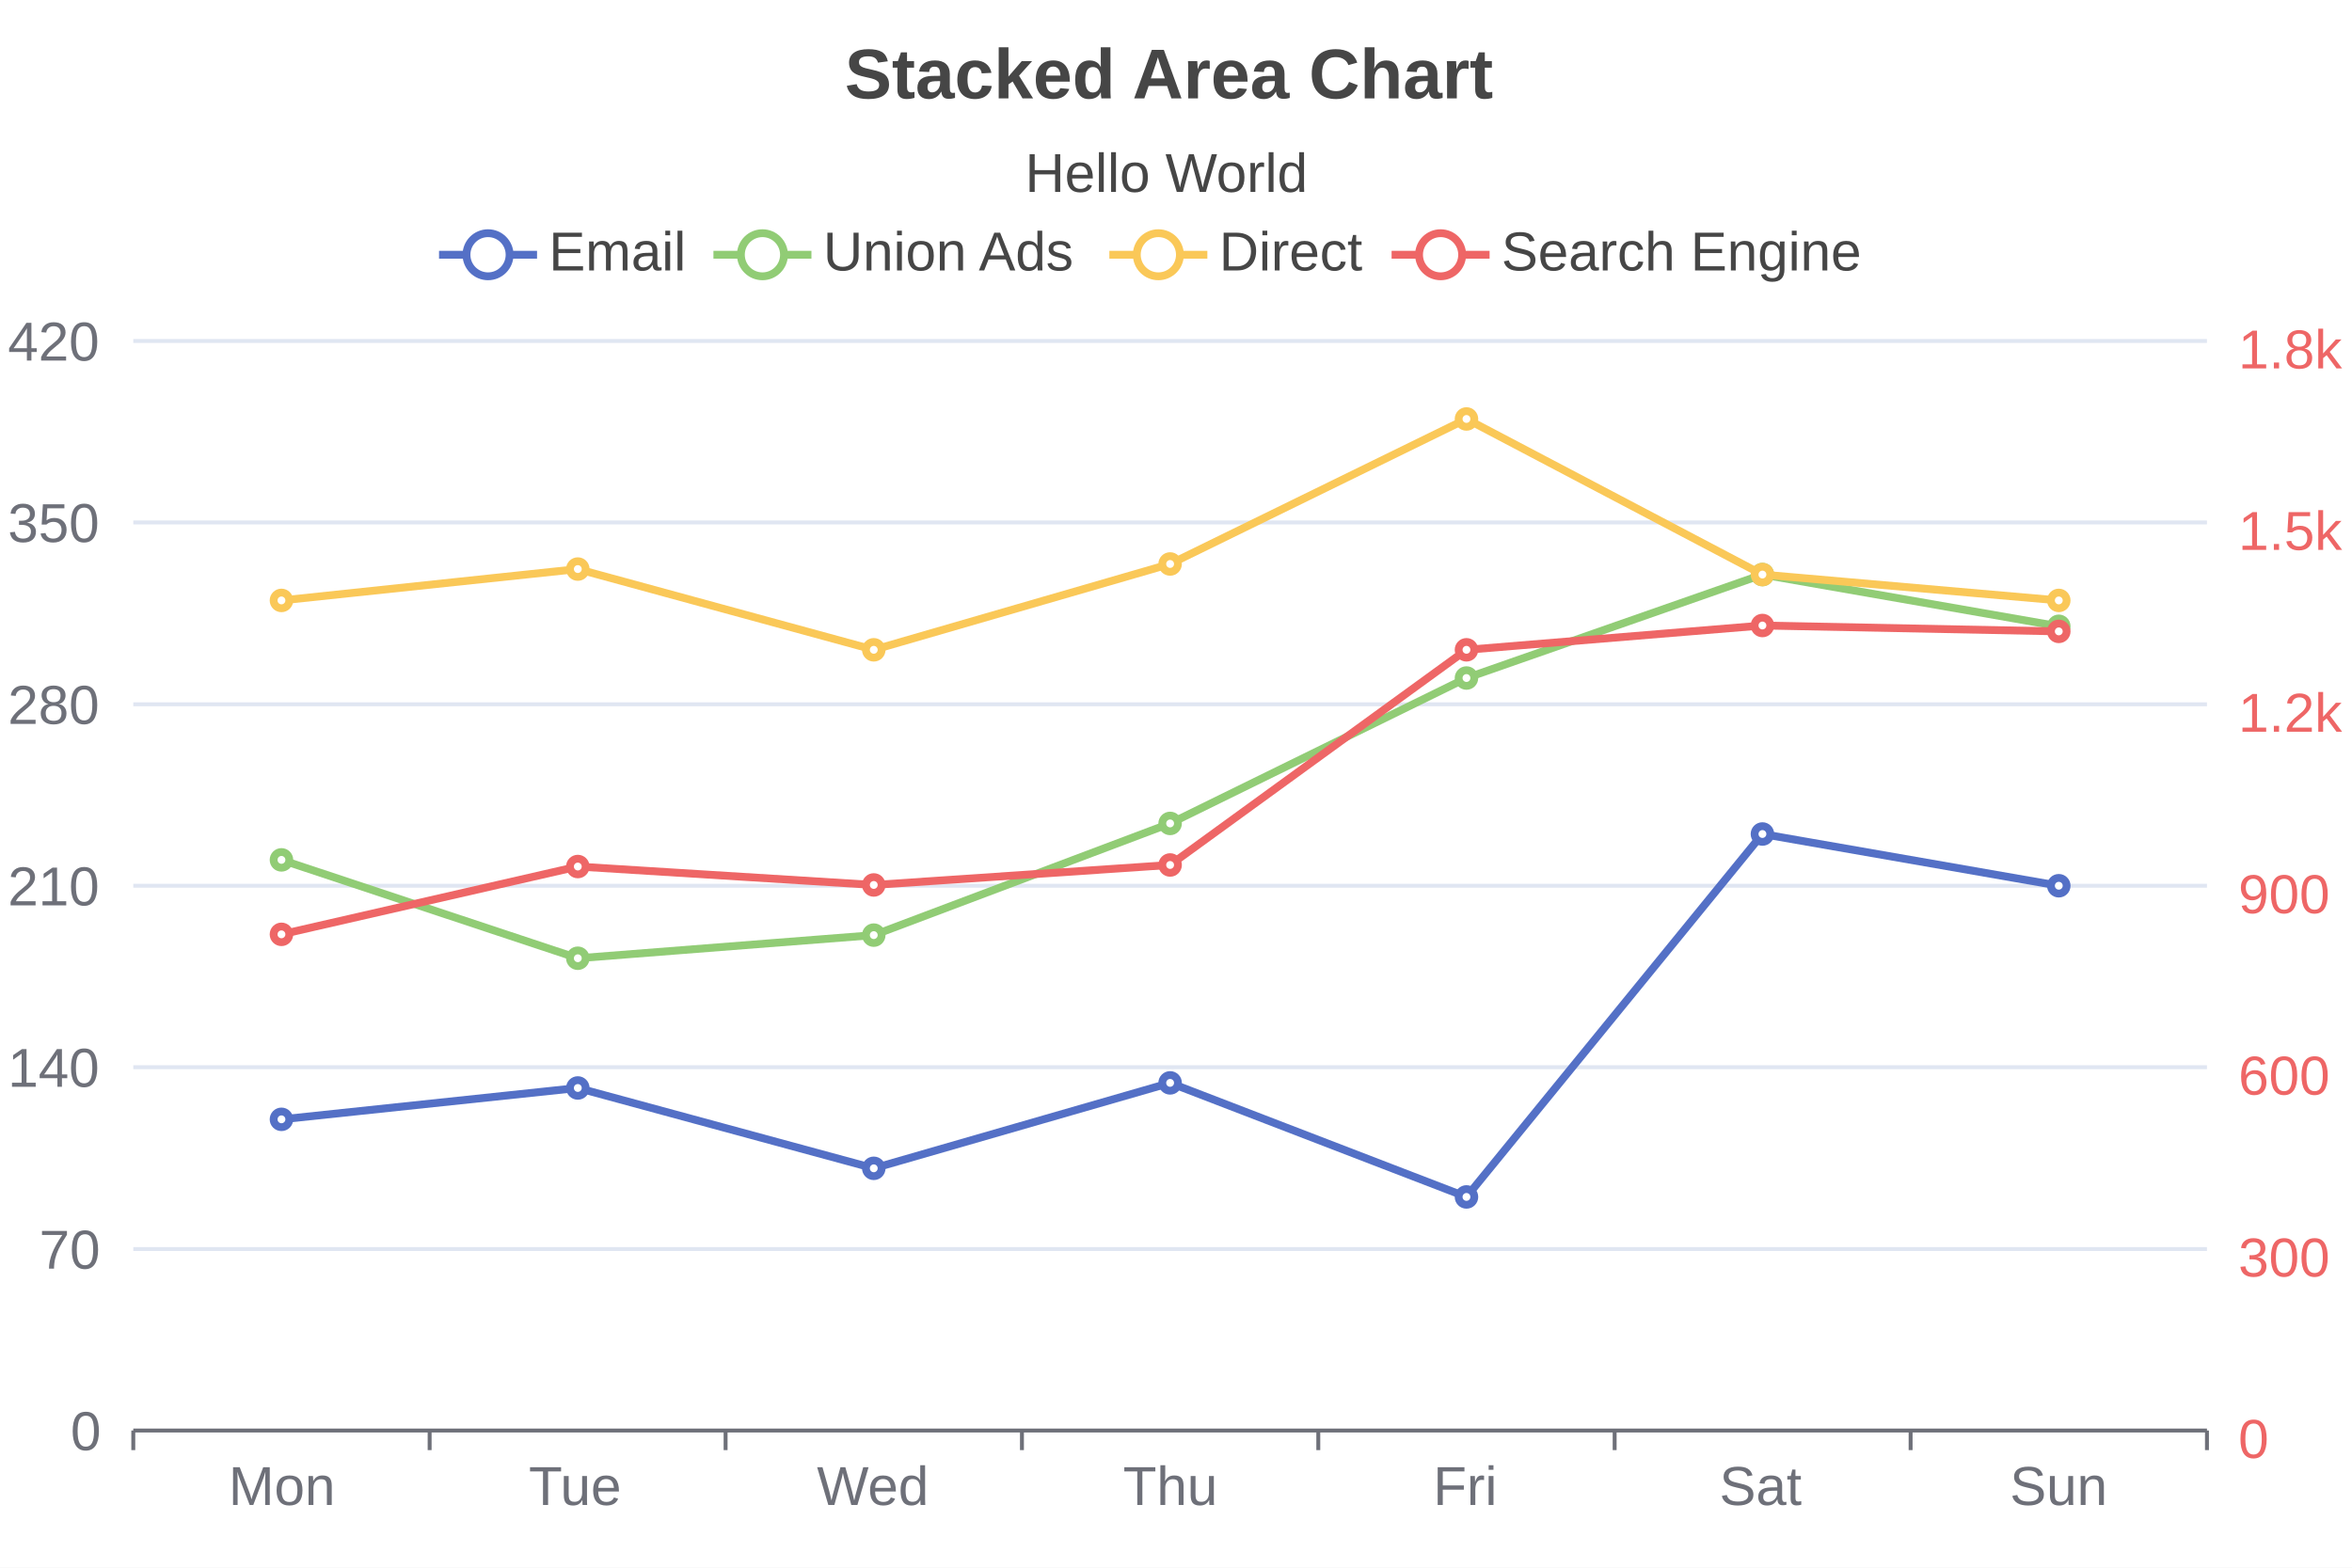
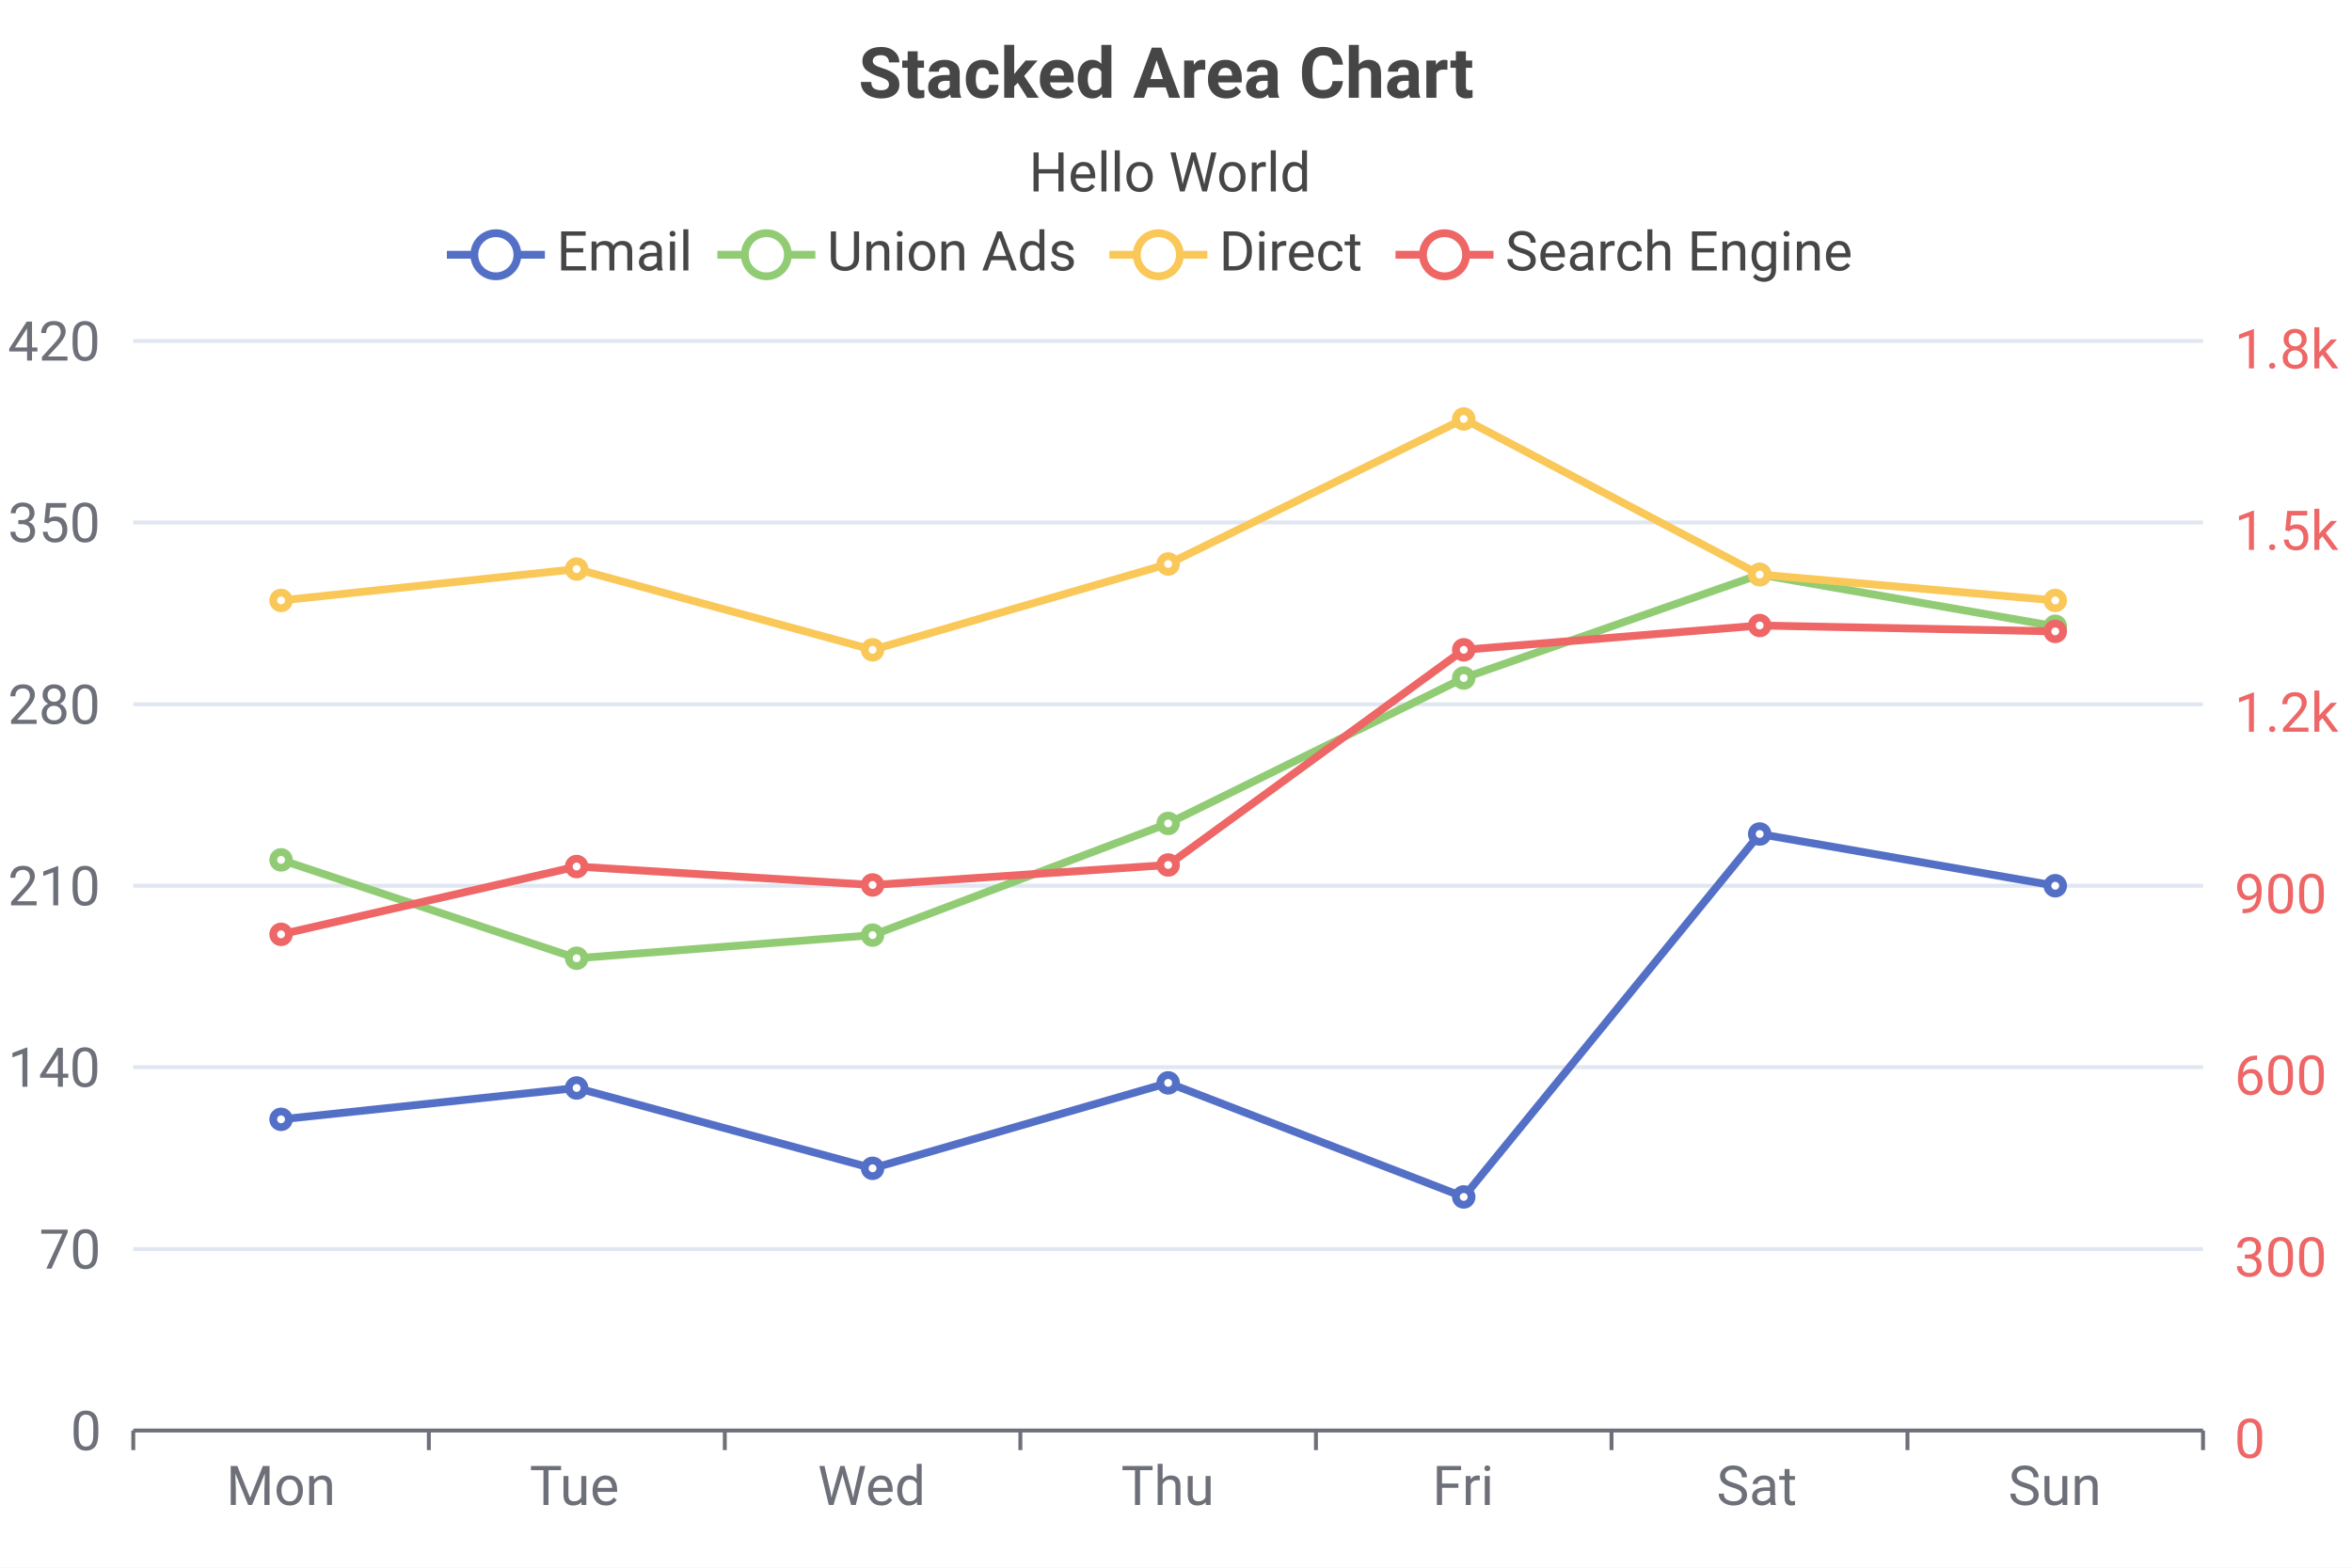
<svg xmlns="http://www.w3.org/2000/svg" width="600" height="400" viewBox="0 0 600 400">
  <rect x="0" y="0" width="600" height="400" fill="#FFFFFF" />
-   <text font-size="18" x="215.5" y="5" dy="15" font-weight="bold" dominant-baseline="middle" font-family="Arial" fill="#464646">
+   <text font-size="18" x="219" y="5" dy="15" font-weight="bold" dominant-baseline="middle" font-family="Roboto" fill="#464646">
Stacked Area Chart
</text>
-   <text font-size="14" x="261.5" y="35" dy="10" dominant-baseline="middle" font-family="Arial" fill="#464646">
+   <text font-size="14" x="262.5" y="35" dy="10" dominant-baseline="middle" font-family="Roboto" fill="#464646">
Hello World
</text>
  <g>
-     <line stroke-width="2" x1="112" y1="65" x2="137" y2="65" stroke="#5470C6" />
-     <circle cx="124.5" cy="65" r="5.5" stroke-width="2" stroke="#5470C6" fill="#FFFFFF" />
-     <text font-size="14" x="140" y="69" font-family="Arial" fill="#464646">
+     <line stroke-width="2" x1="114" y1="65" x2="139" y2="65" stroke="#5470C6" />
+     <circle cx="126.5" cy="65" r="5.5" stroke-width="2" stroke="#5470C6" fill="#FFFFFF" />
+     <text font-size="14" x="142" y="69" font-family="Roboto" fill="#464646">
Email
</text>
  </g>
  <g>
-     <line stroke-width="2" x1="182" y1="65" x2="207" y2="65" stroke="#91CC75" />
-     <circle cx="194.5" cy="65" r="5.5" stroke-width="2" stroke="#91CC75" fill="#FFFFFF" />
-     <text font-size="14" x="210" y="69" font-family="Arial" fill="#464646">
+     <line stroke-width="2" x1="183" y1="65" x2="208" y2="65" stroke="#91CC75" />
+     <circle cx="195.5" cy="65" r="5.5" stroke-width="2" stroke="#91CC75" fill="#FFFFFF" />
+     <text font-size="14" x="211" y="69" font-family="Roboto" fill="#464646">
Union Ads
</text>
  </g>
  <g>
    <line stroke-width="2" x1="283" y1="65" x2="308" y2="65" stroke="#FAC858" />
    <circle cx="295.5" cy="65" r="5.5" stroke-width="2" stroke="#FAC858" fill="#FFFFFF" />
-     <text font-size="14" x="311" y="69" font-family="Arial" fill="#464646">
+     <text font-size="14" x="311" y="69" font-family="Roboto" fill="#464646">
Direct
</text>
  </g>
  <g>
-     <line stroke-width="2" x1="355" y1="65" x2="380" y2="65" stroke="#EE6666" />
-     <circle cx="367.5" cy="65" r="5.5" stroke-width="2" stroke="#EE6666" fill="#FFFFFF" />
-     <text font-size="14" x="383" y="69" font-family="Arial" fill="#464646">
+     <line stroke-width="2" x1="356" y1="65" x2="381" y2="65" stroke="#EE6666" />
+     <circle cx="368.5" cy="65" r="5.5" stroke-width="2" stroke="#EE6666" fill="#FFFFFF" />
+     <text font-size="14" x="384" y="69" font-family="Roboto" fill="#464646">
Search Engine
</text>
  </g>
  <g stroke="#E0E6F2">
-     <line stroke-width="1" x1="34" y1="87" x2="563" y2="87" />
-     <line stroke-width="1" x1="34" y1="133.3" x2="563" y2="133.3" />
-     <line stroke-width="1" x1="34" y1="179.7" x2="563" y2="179.7" />
-     <line stroke-width="1" x1="34" y1="226" x2="563" y2="226" />
-     <line stroke-width="1" x1="34" y1="272.3" x2="563" y2="272.3" />
-     <line stroke-width="1" x1="34" y1="318.7" x2="563" y2="318.7" />
+     <line stroke-width="1" x1="34" y1="87" x2="562" y2="87" />
+     <line stroke-width="1" x1="34" y1="133.3" x2="562" y2="133.3" />
+     <line stroke-width="1" x1="34" y1="179.7" x2="562" y2="179.7" />
+     <line stroke-width="1" x1="34" y1="226" x2="562" y2="226" />
+     <line stroke-width="1" x1="34" y1="272.3" x2="562" y2="272.3" />
+     <line stroke-width="1" x1="34" y1="318.7" x2="562" y2="318.7" />
  </g>
  <g>
-     <text font-size="14" x="2" y="92" font-family="Arial" fill="#6E7079">
+     <text font-size="14" x="2" y="92" font-family="Roboto" fill="#6E7079">
420
</text>
-     <text font-size="14" x="2" y="138.3" font-family="Arial" fill="#6E7079">
+     <text font-size="14" x="2" y="138.3" font-family="Roboto" fill="#6E7079">
350
</text>
-     <text font-size="14" x="2" y="184.7" font-family="Arial" fill="#6E7079">
+     <text font-size="14" x="2" y="184.7" font-family="Roboto" fill="#6E7079">
280
</text>
-     <text font-size="14" x="2" y="231" font-family="Arial" fill="#6E7079">
+     <text font-size="14" x="2" y="231" font-family="Roboto" fill="#6E7079">
210
</text>
-     <text font-size="14" x="2" y="277.3" font-family="Arial" fill="#6E7079">
+     <text font-size="14" x="2" y="277.3" font-family="Roboto" fill="#6E7079">
140
</text>
-     <text font-size="14" x="10" y="323.7" font-family="Arial" fill="#6E7079">
+     <text font-size="14" x="10" y="323.7" font-family="Roboto" fill="#6E7079">
70
</text>
-     <text font-size="14" x="18" y="370" font-family="Arial" fill="#6E7079">
+     <text font-size="14" x="18" y="370" font-family="Roboto" fill="#6E7079">
0
</text>
  </g>
  <g>
-     <text font-size="14" x="571" y="94" font-family="Arial" fill="#EE6666">
+     <text font-size="14" x="570" y="94" font-family="Roboto" fill="#EE6666">
1.8k
</text>
-     <text font-size="14" x="571" y="140.3" font-family="Arial" fill="#EE6666">
+     <text font-size="14" x="570" y="140.3" font-family="Roboto" fill="#EE6666">
1.5k
</text>
-     <text font-size="14" x="571" y="186.7" font-family="Arial" fill="#EE6666">
+     <text font-size="14" x="570" y="186.7" font-family="Roboto" fill="#EE6666">
1.2k
</text>
-     <text font-size="14" x="571" y="233" font-family="Arial" fill="#EE6666">
+     <text font-size="14" x="570" y="233" font-family="Roboto" fill="#EE6666">
900
</text>
-     <text font-size="14" x="571" y="279.3" font-family="Arial" fill="#EE6666">
+     <text font-size="14" x="570" y="279.3" font-family="Roboto" fill="#EE6666">
600
</text>
-     <text font-size="14" x="571" y="325.7" font-family="Arial" fill="#EE6666">
+     <text font-size="14" x="570" y="325.7" font-family="Roboto" fill="#EE6666">
300
</text>
-     <text font-size="14" x="571" y="372" font-family="Arial" fill="#EE6666">
+     <text font-size="14" x="570" y="372" font-family="Roboto" fill="#EE6666">
0
</text>
  </g>
  <g>
    <g stroke="#6E7079">
-       <line stroke-width="1" x1="34" y1="365" x2="563" y2="365" />
+       <line stroke-width="1" x1="34" y1="365" x2="562" y2="365" />
      <line stroke-width="1" x1="34" y1="365" x2="34" y2="370" />
-       <line stroke-width="1" x1="109.6" y1="365" x2="109.6" y2="370" />
-       <line stroke-width="1" x1="185.1" y1="365" x2="185.1" y2="370" />
-       <line stroke-width="1" x1="260.7" y1="365" x2="260.7" y2="370" />
-       <line stroke-width="1" x1="336.3" y1="365" x2="336.3" y2="370" />
-       <line stroke-width="1" x1="411.9" y1="365" x2="411.9" y2="370" />
-       <line stroke-width="1" x1="487.4" y1="365" x2="487.4" y2="370" />
-       <line stroke-width="1" x1="563" y1="365" x2="563" y2="370" />
+       <line stroke-width="1" x1="109.4" y1="365" x2="109.4" y2="370" />
+       <line stroke-width="1" x1="184.9" y1="365" x2="184.9" y2="370" />
+       <line stroke-width="1" x1="260.3" y1="365" x2="260.3" y2="370" />
+       <line stroke-width="1" x1="335.7" y1="365" x2="335.7" y2="370" />
+       <line stroke-width="1" x1="411.1" y1="365" x2="411.1" y2="370" />
+       <line stroke-width="1" x1="486.6" y1="365" x2="486.6" y2="370" />
+       <line stroke-width="1" x1="562" y1="365" x2="562" y2="370" />
    </g>
-     <text font-size="14" x="58.3" y="384" font-family="Arial" fill="#6E7079">
+     <text font-size="14" x="57.7" y="384" font-family="Roboto" fill="#6E7079">
Mon
</text>
-     <text font-size="14" x="134.9" y="384" font-family="Arial" fill="#6E7079">
+     <text font-size="14" x="135.1" y="384" font-family="Roboto" fill="#6E7079">
Tue
</text>
-     <text font-size="14" x="208.4" y="384" font-family="Arial" fill="#6E7079">
+     <text font-size="14" x="208.6" y="384" font-family="Roboto" fill="#6E7079">
Wed
</text>
-     <text font-size="14" x="286.5" y="384" font-family="Arial" fill="#6E7079">
+     <text font-size="14" x="286" y="384" font-family="Roboto" fill="#6E7079">
Thu
</text>
-     <text font-size="14" x="365.6" y="384" font-family="Arial" fill="#6E7079">
+     <text font-size="14" x="365.4" y="384" font-family="Roboto" fill="#6E7079">
Fri
</text>
-     <text font-size="14" x="438.6" y="384" font-family="Arial" fill="#6E7079">
+     <text font-size="14" x="437.9" y="384" font-family="Roboto" fill="#6E7079">
Sat
</text>
-     <text font-size="14" x="512.7" y="384" font-family="Arial" fill="#6E7079">
+     <text font-size="14" x="512.3" y="384" font-family="Roboto" fill="#6E7079">
Sun
</text>
  </g>
  <g>
-     <path d="M 71.8 285.6 L 147.4 277.6 L 222.9 298.1 L 298.5 276.3 L 374.1 305.4 L 449.6 212.8 L 525.2 226" stroke-width="2" fill="none" stroke="#5470C6" />
-     <circle cx="71.8" cy="285.6" r="2" stroke-width="2" stroke="#5470C6" fill="#FFFFFF" />
-     <circle cx="147.4" cy="277.6" r="2" stroke-width="2" stroke="#5470C6" fill="#FFFFFF" />
-     <circle cx="222.9" cy="298.1" r="2" stroke-width="2" stroke="#5470C6" fill="#FFFFFF" />
-     <circle cx="298.5" cy="276.3" r="2" stroke-width="2" stroke="#5470C6" fill="#FFFFFF" />
-     <circle cx="374.1" cy="305.4" r="2" stroke-width="2" stroke="#5470C6" fill="#FFFFFF" />
-     <circle cx="449.6" cy="212.8" r="2" stroke-width="2" stroke="#5470C6" fill="#FFFFFF" />
-     <circle cx="525.2" cy="226" r="2" stroke-width="2" stroke="#5470C6" fill="#FFFFFF" />
+     <path d="M 71.7 285.6 L 147.1 277.6 L 222.6 298.1 L 298 276.3 L 373.4 305.4 L 448.9 212.8 L 524.3 226" stroke-width="2" fill="none" stroke="#5470C6" />
+     <circle cx="71.7" cy="285.6" r="2" stroke-width="2" stroke="#5470C6" fill="#FFFFFF" />
+     <circle cx="147.1" cy="277.6" r="2" stroke-width="2" stroke="#5470C6" fill="#FFFFFF" />
+     <circle cx="222.6" cy="298.1" r="2" stroke-width="2" stroke="#5470C6" fill="#FFFFFF" />
+     <circle cx="298" cy="276.3" r="2" stroke-width="2" stroke="#5470C6" fill="#FFFFFF" />
+     <circle cx="373.4" cy="305.4" r="2" stroke-width="2" stroke="#5470C6" fill="#FFFFFF" />
+     <circle cx="448.9" cy="212.8" r="2" stroke-width="2" stroke="#5470C6" fill="#FFFFFF" />
+     <circle cx="524.3" cy="226" r="2" stroke-width="2" stroke="#5470C6" fill="#FFFFFF" />
  </g>
  <g>
-     <path d="M 71.8 219.4 L 147.4 244.5 L 222.9 238.6 L 298.5 210.1 L 374.1 173 L 449.6 146.6 L 525.2 159.8" stroke-width="2" fill="none" stroke="#91CC75" />
-     <circle cx="71.8" cy="219.4" r="2" stroke-width="2" stroke="#91CC75" fill="#FFFFFF" />
-     <circle cx="147.4" cy="244.5" r="2" stroke-width="2" stroke="#91CC75" fill="#FFFFFF" />
-     <circle cx="222.9" cy="238.6" r="2" stroke-width="2" stroke="#91CC75" fill="#FFFFFF" />
-     <circle cx="298.5" cy="210.1" r="2" stroke-width="2" stroke="#91CC75" fill="#FFFFFF" />
-     <circle cx="374.1" cy="173" r="2" stroke-width="2" stroke="#91CC75" fill="#FFFFFF" />
-     <circle cx="449.6" cy="146.6" r="2" stroke-width="2" stroke="#91CC75" fill="#FFFFFF" />
-     <circle cx="525.2" cy="159.8" r="2" stroke-width="2" stroke="#91CC75" fill="#FFFFFF" />
+     <path d="M 71.7 219.4 L 147.1 244.5 L 222.6 238.6 L 298 210.1 L 373.4 173 L 448.9 146.6 L 524.3 159.8" stroke-width="2" fill="none" stroke="#91CC75" />
+     <circle cx="71.7" cy="219.4" r="2" stroke-width="2" stroke="#91CC75" fill="#FFFFFF" />
+     <circle cx="147.1" cy="244.5" r="2" stroke-width="2" stroke="#91CC75" fill="#FFFFFF" />
+     <circle cx="222.6" cy="238.6" r="2" stroke-width="2" stroke="#91CC75" fill="#FFFFFF" />
+     <circle cx="298" cy="210.1" r="2" stroke-width="2" stroke="#91CC75" fill="#FFFFFF" />
+     <circle cx="373.4" cy="173" r="2" stroke-width="2" stroke="#91CC75" fill="#FFFFFF" />
+     <circle cx="448.9" cy="146.6" r="2" stroke-width="2" stroke="#91CC75" fill="#FFFFFF" />
+     <circle cx="524.3" cy="159.8" r="2" stroke-width="2" stroke="#91CC75" fill="#FFFFFF" />
  </g>
  <g>
-     <path d="M 71.8 153.2 L 147.4 145.2 L 222.9 165.8 L 298.5 143.9 L 374.1 106.9 L 449.6 146.6 L 525.2 153.2" stroke-width="2" fill="none" stroke="#FAC858" />
-     <circle cx="71.8" cy="153.2" r="2" stroke-width="2" stroke="#FAC858" fill="#FFFFFF" />
-     <circle cx="147.4" cy="145.2" r="2" stroke-width="2" stroke="#FAC858" fill="#FFFFFF" />
-     <circle cx="222.9" cy="165.8" r="2" stroke-width="2" stroke="#FAC858" fill="#FFFFFF" />
-     <circle cx="298.5" cy="143.9" r="2" stroke-width="2" stroke="#FAC858" fill="#FFFFFF" />
-     <circle cx="374.1" cy="106.9" r="2" stroke-width="2" stroke="#FAC858" fill="#FFFFFF" />
-     <circle cx="449.6" cy="146.6" r="2" stroke-width="2" stroke="#FAC858" fill="#FFFFFF" />
-     <circle cx="525.2" cy="153.2" r="2" stroke-width="2" stroke="#FAC858" fill="#FFFFFF" />
+     <path d="M 71.7 153.2 L 147.1 145.2 L 222.6 165.8 L 298 143.9 L 373.4 106.9 L 448.9 146.6 L 524.3 153.2" stroke-width="2" fill="none" stroke="#FAC858" />
+     <circle cx="71.7" cy="153.2" r="2" stroke-width="2" stroke="#FAC858" fill="#FFFFFF" />
+     <circle cx="147.1" cy="145.2" r="2" stroke-width="2" stroke="#FAC858" fill="#FFFFFF" />
+     <circle cx="222.6" cy="165.8" r="2" stroke-width="2" stroke="#FAC858" fill="#FFFFFF" />
+     <circle cx="298" cy="143.9" r="2" stroke-width="2" stroke="#FAC858" fill="#FFFFFF" />
+     <circle cx="373.4" cy="106.9" r="2" stroke-width="2" stroke="#FAC858" fill="#FFFFFF" />
+     <circle cx="448.9" cy="146.6" r="2" stroke-width="2" stroke="#FAC858" fill="#FFFFFF" />
+     <circle cx="524.3" cy="153.2" r="2" stroke-width="2" stroke="#FAC858" fill="#FFFFFF" />
  </g>
  <g>
-     <path d="M 71.8 238.4 L 147.4 221.1 L 222.9 225.8 L 298.5 220.7 L 374.1 165.8 L 449.6 159.6 L 525.2 161.1" stroke-width="2" fill="none" stroke="#EE6666" />
-     <circle cx="71.8" cy="238.4" r="2" stroke-width="2" stroke="#EE6666" fill="#FFFFFF" />
-     <circle cx="147.4" cy="221.1" r="2" stroke-width="2" stroke="#EE6666" fill="#FFFFFF" />
-     <circle cx="222.9" cy="225.8" r="2" stroke-width="2" stroke="#EE6666" fill="#FFFFFF" />
-     <circle cx="298.5" cy="220.7" r="2" stroke-width="2" stroke="#EE6666" fill="#FFFFFF" />
-     <circle cx="374.1" cy="165.8" r="2" stroke-width="2" stroke="#EE6666" fill="#FFFFFF" />
-     <circle cx="449.6" cy="159.6" r="2" stroke-width="2" stroke="#EE6666" fill="#FFFFFF" />
-     <circle cx="525.2" cy="161.1" r="2" stroke-width="2" stroke="#EE6666" fill="#FFFFFF" />
+     <path d="M 71.7 238.4 L 147.1 221.1 L 222.6 225.8 L 298 220.7 L 373.4 165.8 L 448.9 159.6 L 524.3 161.1" stroke-width="2" fill="none" stroke="#EE6666" />
+     <circle cx="71.7" cy="238.4" r="2" stroke-width="2" stroke="#EE6666" fill="#FFFFFF" />
+     <circle cx="147.1" cy="221.1" r="2" stroke-width="2" stroke="#EE6666" fill="#FFFFFF" />
+     <circle cx="222.6" cy="225.8" r="2" stroke-width="2" stroke="#EE6666" fill="#FFFFFF" />
+     <circle cx="298" cy="220.7" r="2" stroke-width="2" stroke="#EE6666" fill="#FFFFFF" />
+     <circle cx="373.4" cy="165.8" r="2" stroke-width="2" stroke="#EE6666" fill="#FFFFFF" />
+     <circle cx="448.9" cy="159.6" r="2" stroke-width="2" stroke="#EE6666" fill="#FFFFFF" />
+     <circle cx="524.3" cy="161.1" r="2" stroke-width="2" stroke="#EE6666" fill="#FFFFFF" />
  </g>
</svg>
